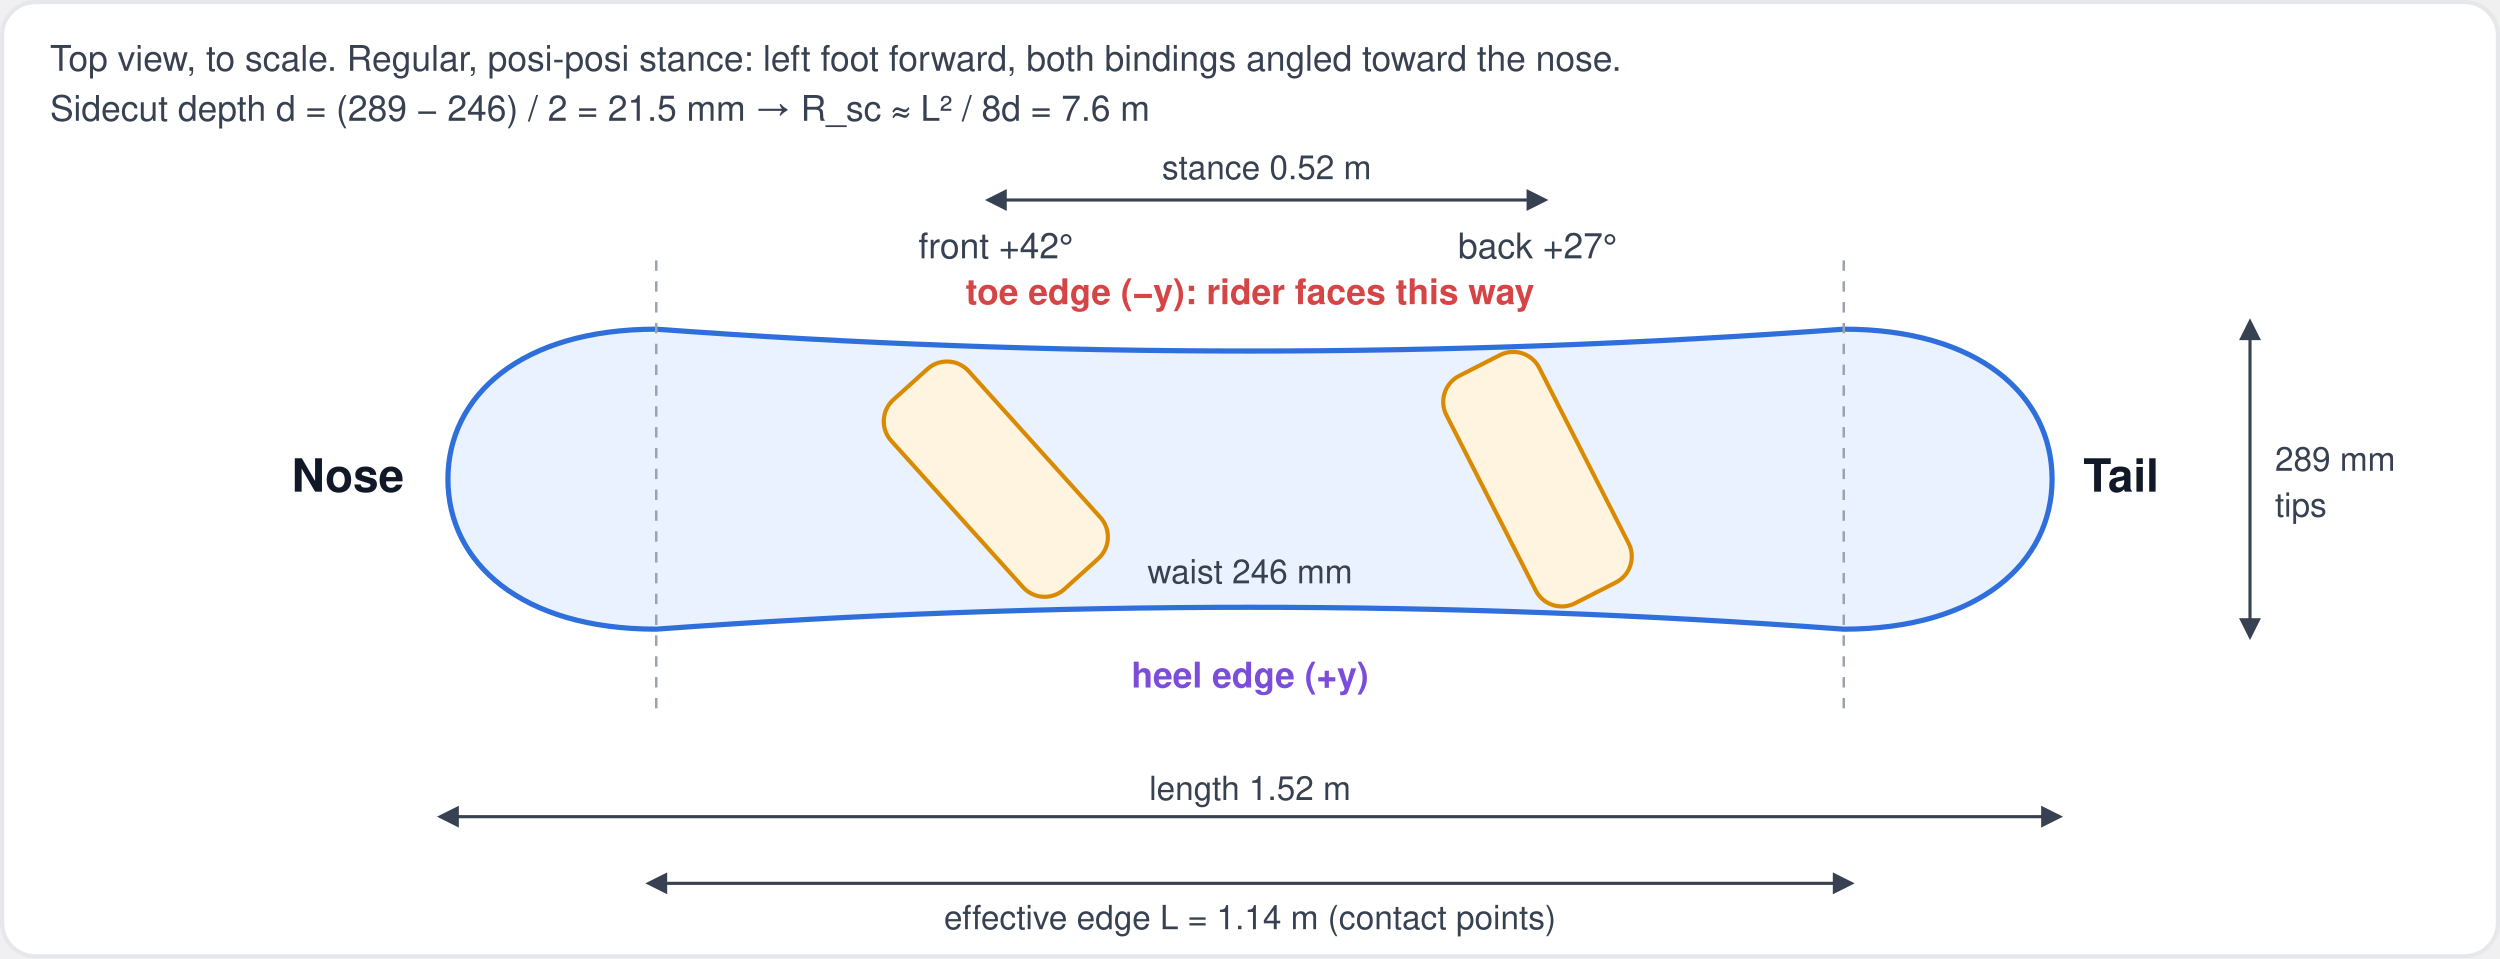
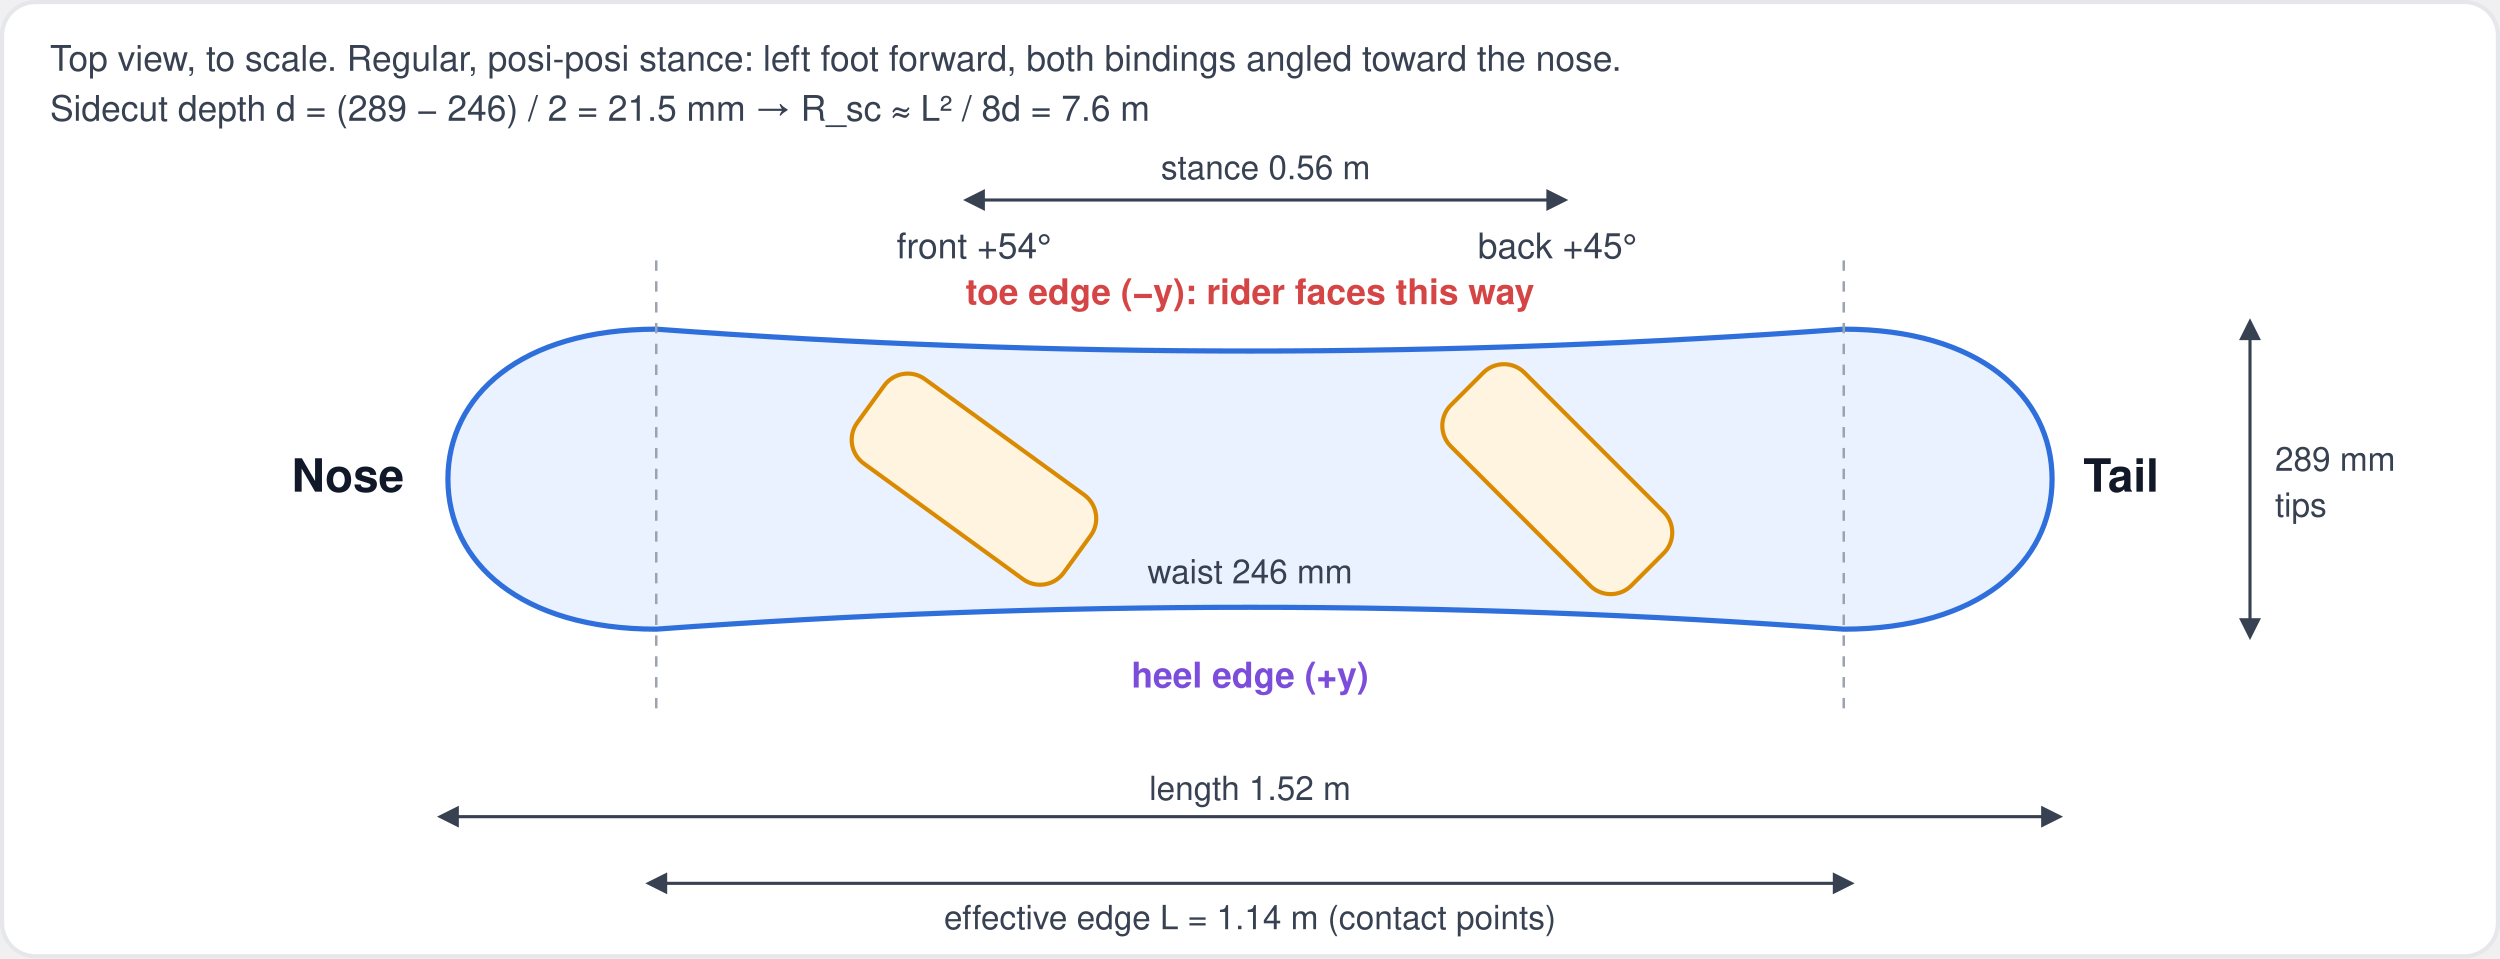
<svg xmlns="http://www.w3.org/2000/svg" width="1200" height="460" viewBox="0 0 1200 460" font-family="-apple-system, BlinkMacSystemFont, 'Segoe UI', Helvetica, Arial, sans-serif">
  <defs>
    <marker id="dim" viewBox="0 0 10 10" refX="5" refY="5" markerWidth="7" markerHeight="7" orient="auto-start-reverse">
      <path d="M0,0 L10,5 L0,10 z" fill="#374151" />
    </marker>
    <style>
      .name { font-size: 22px; font-weight: 700; fill: #111827; }
      .sub { font-size: 17px; fill: #374151; }
      .dimtext { font-size: 16px; fill: #374151; }
      .edge { font-size: 17px; font-weight: 700; }
      .dimline { stroke: #374151; stroke-width: 1.5; fill: none; marker-start: url(#dim); marker-end: url(#dim); }
      .guide { stroke: #9AA3AF; stroke-width: 1.2; stroke-dasharray: 5 5; fill: none; }
      .board { fill: #EAF2FF; stroke: #2F6FDB; stroke-width: 2.5; }
      .foot { fill: #FFF4E0; stroke: #D98A00; stroke-width: 2; }
    </style>
  </defs>
  <rect x="1" y="1" width="1198" height="458" rx="16" fill="#FFFFFF" stroke="#E5E7EB" stroke-width="2" />
  <g transform="rotate(180 600 230)">
    <path class="board" d="M315,158 Q600,179 885,158 C950,158 985,190 985,230 C985,270 950,302 885,302                          Q600,281 315,302 C250,302 215,270 215,230 C215,190 250,158 315,158 Z" />
    <path class="guide" d="M315,120 L315,340" />
    <path class="guide" d="M885,120 L885,340" />
-     <g transform="translate(722,230) rotate(48)">
+     <g transform="translate(732.5,230) rotate(36)">
      <rect x="-61.25" y="-25" width="122.5" height="50" rx="14" class="foot" />
    </g>
-     <g transform="translate(462,230) rotate(63)">
+     <g transform="translate(452.5,230) rotate(45)">
      <rect x="-61.25" y="-25" width="122.5" height="50" rx="14" class="foot" />
    </g>
  </g>
-   <text x="478" y="124" class="sub" text-anchor="middle">front +42°</text>
-   <text x="738" y="124" class="sub" text-anchor="middle">back +27°</text>
+   <text x="467.5" y="124" class="sub" text-anchor="middle">front +54°</text>
+   <text x="747.5" y="124" class="sub" text-anchor="middle">back +45°</text>
  <text x="140" y="236" class="name">Nose</text>
  <text x="1000" y="236" class="name">Tail</text>
  <text x="600" y="146" class="edge" text-anchor="middle" fill="#D64545">toe edge (−y): rider faces this way</text>
  <text x="600" y="330" class="edge" text-anchor="middle" fill="#7C4DDB">heel edge (+y)</text>
  <path class="dimline" d="M215,392 L985,392" />
  <text x="600" y="384" class="dimtext" text-anchor="middle">length 1.52 m</text>
  <path class="dimline" d="M315,424 L885,424" />
  <text x="600" y="446" class="dimtext" text-anchor="middle">effective edge L = 1.14 m (contact points)</text>
-   <path class="dimline" d="M478,96 L738,96" />
-   <text x="608" y="86" class="dimtext" text-anchor="middle">stance 0.52 m</text>
+   <path class="dimline" d="M467.5,96 L747.5,96" />
+   <text x="607.5" y="86" class="dimtext" text-anchor="middle">stance 0.56 m</text>
  <path class="dimline" d="M1080,158 L1080,302" />
  <text x="1092" y="226" class="dimtext">289 mm</text>
  <text x="1092" y="248" class="dimtext">tips</text>
  <text x="600" y="280" class="dimtext" text-anchor="middle" fill="#2F6FDB">waist 246 mm</text>
  <text x="24" y="34" class="sub">Top view, to scale. Regular, posi-posi stance: left foot forward, both bindings angled toward the nose.</text>
  <text x="24" y="58" class="sub">Sidecut depth d = (289 − 246) / 2 = 21.5 mm  →  R_sc ≈ L² / 8d = 7.6 m</text>
</svg>
